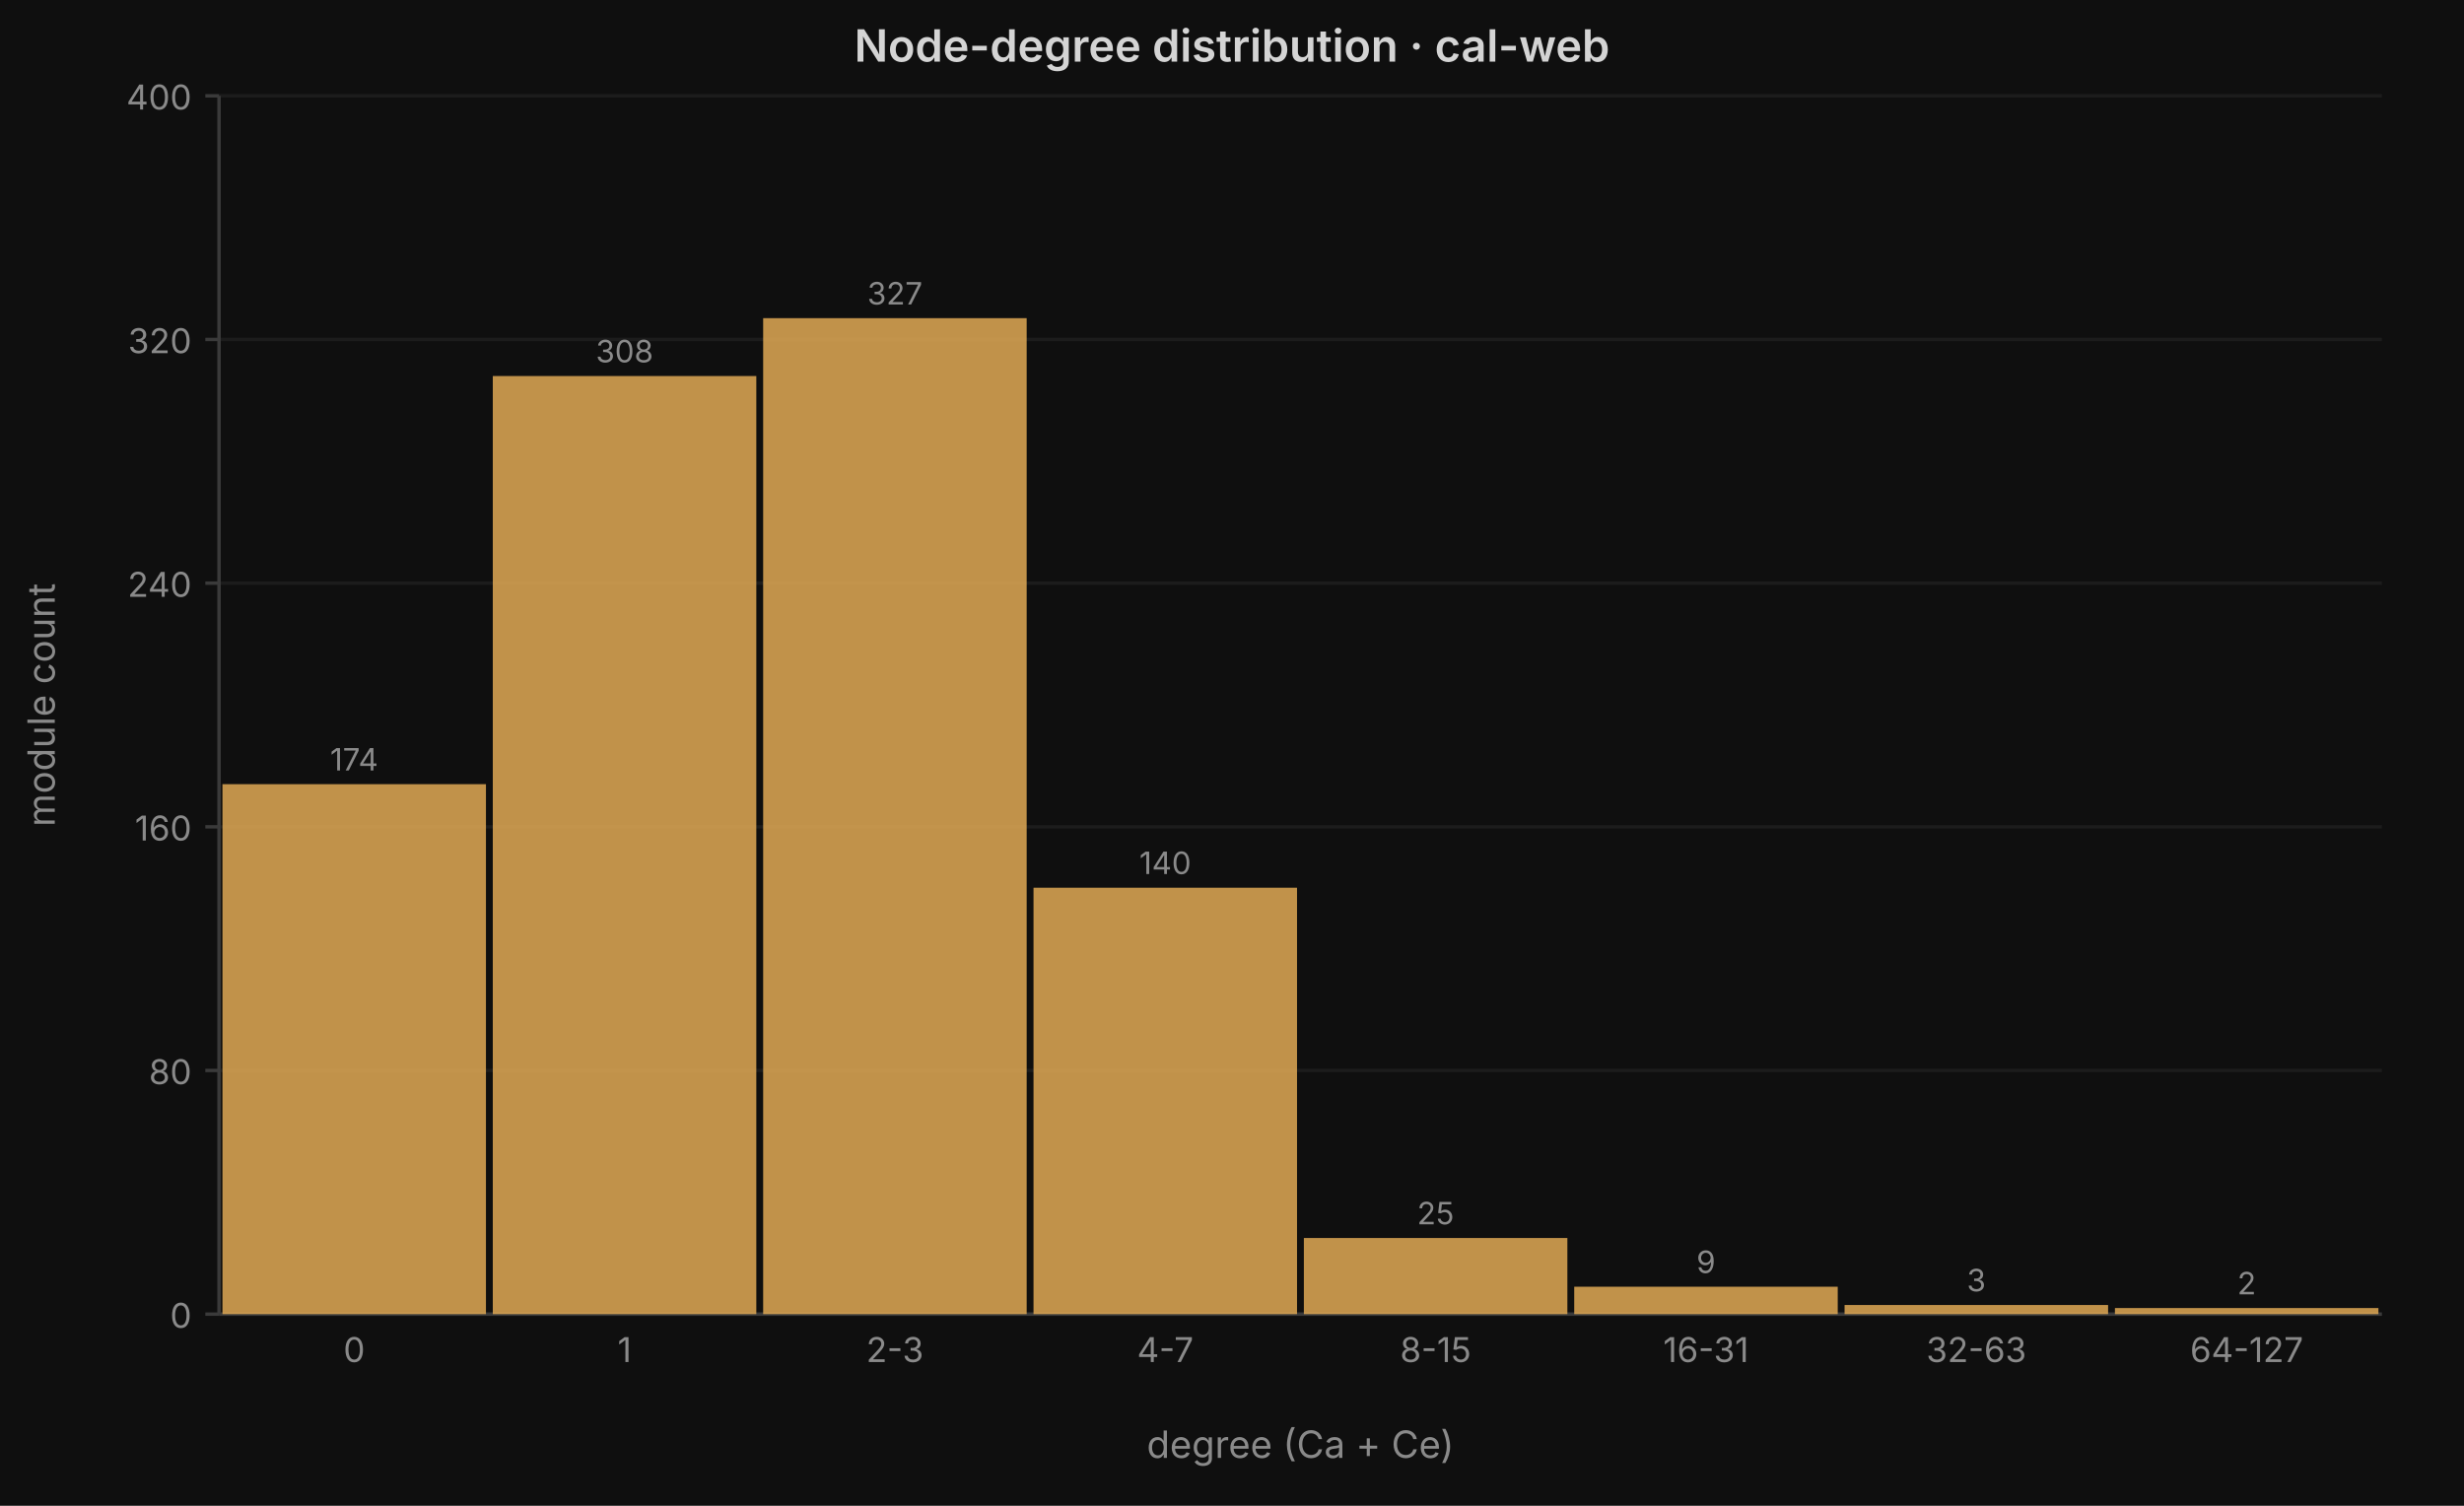
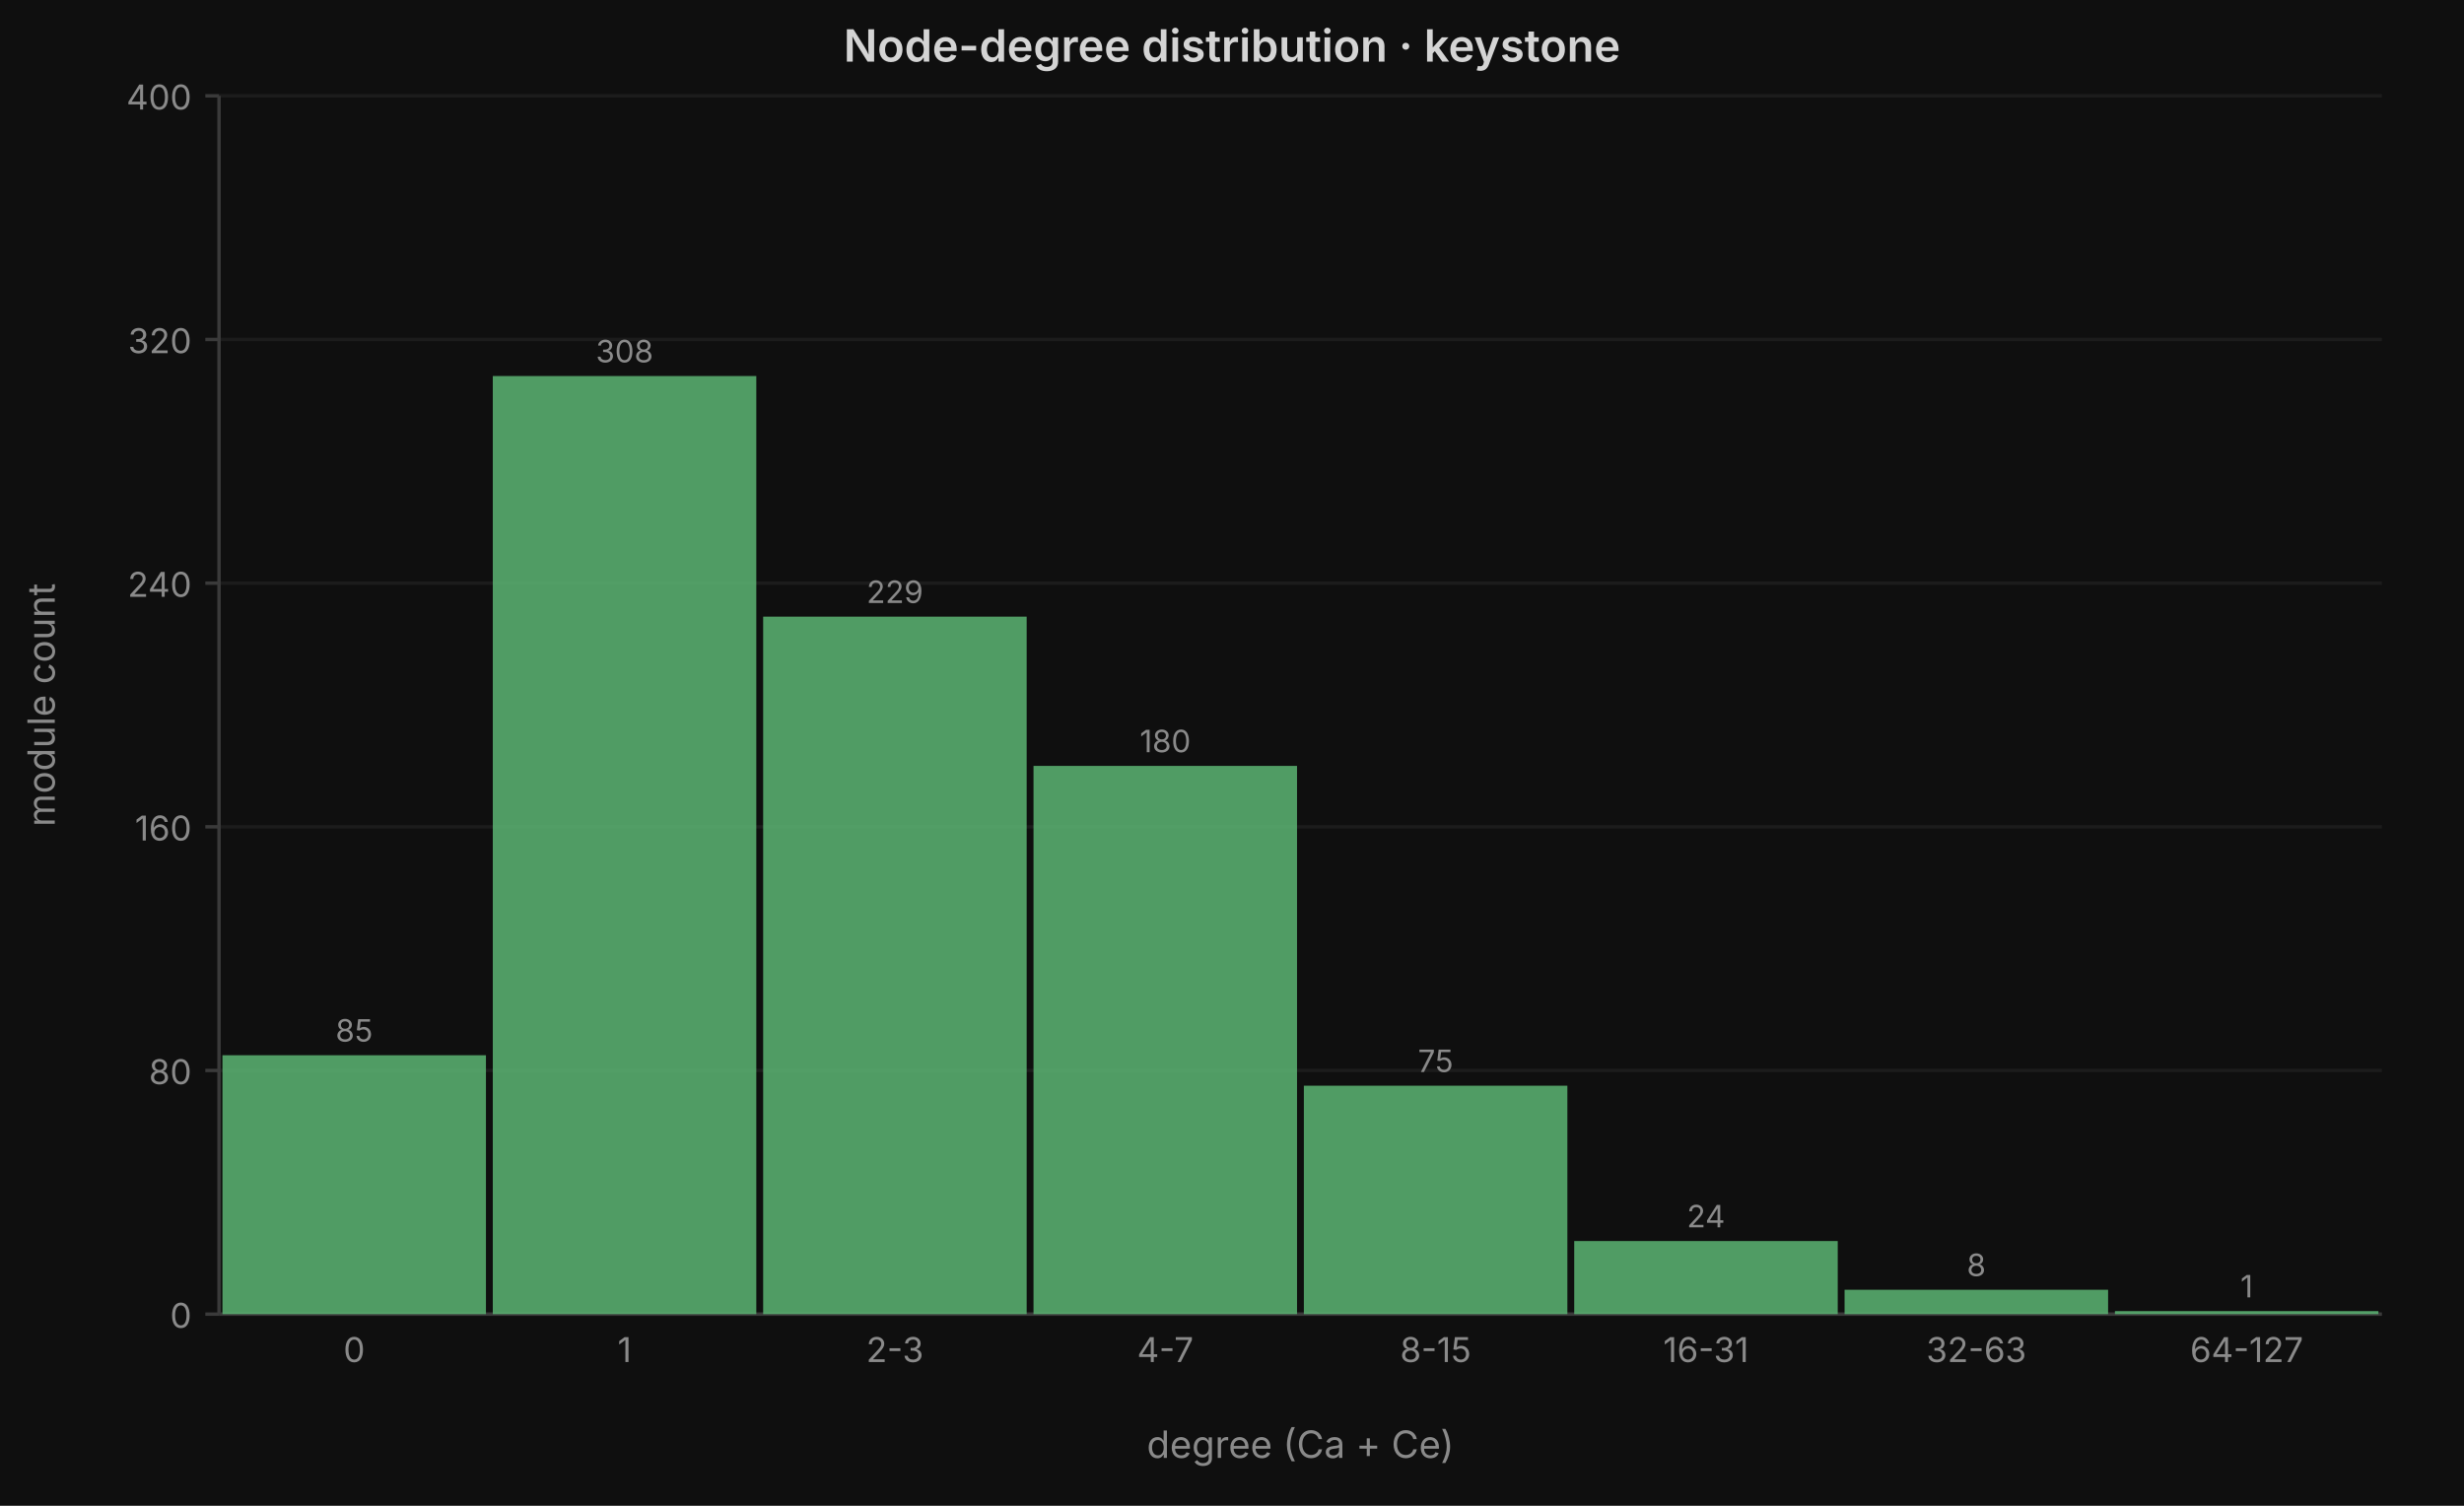
<svg xmlns="http://www.w3.org/2000/svg" viewBox="0 0 720 440" width="720" height="440" font-family="ui-sans-serif,system-ui,-apple-system,Segoe UI,sans-serif">
  <rect width="720" height="440" fill="#0f0f0f" />
-   <text x="360" y="18" fill="#d4d4d4" font-size="13" font-weight="600" text-anchor="middle">Node-degree distribution · cal-web</text>
+   <text x="360" y="18" fill="#d4d4d4" font-size="13" font-weight="600" text-anchor="middle">Node-degree distribution · keystone</text>
  <line x1="64" y1="384" x2="696" y2="384" stroke="#3a3a3a" stroke-width="1" />
  <line x1="64" y1="28" x2="64" y2="384" stroke="#3a3a3a" stroke-width="1" />
  <line x1="60" y1="384" x2="64" y2="384" stroke="#3a3a3a" />
  <text x="56" y="388" fill="#8a8a8a" font-size="10" text-anchor="end">0</text>
  <line x1="64" y1="384" x2="696" y2="384" stroke="#3a3a3a" stroke-opacity="0.3" />
  <line x1="60" y1="312.8" x2="64" y2="312.8" stroke="#3a3a3a" />
  <text x="56" y="316.8" fill="#8a8a8a" font-size="10" text-anchor="end">80</text>
  <line x1="64" y1="312.8" x2="696" y2="312.8" stroke="#3a3a3a" stroke-opacity="0.3" />
  <line x1="60" y1="241.6" x2="64" y2="241.6" stroke="#3a3a3a" />
  <text x="56" y="245.6" fill="#8a8a8a" font-size="10" text-anchor="end">160</text>
  <line x1="64" y1="241.6" x2="696" y2="241.6" stroke="#3a3a3a" stroke-opacity="0.3" />
  <line x1="60" y1="170.4" x2="64" y2="170.4" stroke="#3a3a3a" />
  <text x="56" y="174.4" fill="#8a8a8a" font-size="10" text-anchor="end">240</text>
  <line x1="64" y1="170.4" x2="696" y2="170.4" stroke="#3a3a3a" stroke-opacity="0.3" />
  <line x1="60" y1="99.2" x2="64" y2="99.2" stroke="#3a3a3a" />
  <text x="56" y="103.2" fill="#8a8a8a" font-size="10" text-anchor="end">320</text>
  <line x1="64" y1="99.2" x2="696" y2="99.2" stroke="#3a3a3a" stroke-opacity="0.3" />
  <line x1="60" y1="28" x2="64" y2="28" stroke="#3a3a3a" />
  <text x="56" y="32" fill="#8a8a8a" font-size="10" text-anchor="end">400</text>
  <line x1="64" y1="28" x2="696" y2="28" stroke="#3a3a3a" stroke-opacity="0.3" />
-   <rect x="65" y="229.14" width="77" height="154.86" fill="#e0a955" fill-opacity="0.85" />
-   <text x="103.5" y="225.14" fill="#8a8a8a" font-size="9" text-anchor="middle">174</text>
-   <rect x="144" y="109.88" width="77" height="274.12" fill="#e0a955" fill-opacity="0.85" />
+   <rect x="65" y="308.35" width="77" height="75.65" fill="#5cb573" fill-opacity="0.85" />
+   <text x="103.5" y="304.35" fill="#8a8a8a" font-size="9" text-anchor="middle">85</text>
+   <rect x="144" y="109.88" width="77" height="274.12" fill="#5cb573" fill-opacity="0.85" />
  <text x="182.5" y="105.88" fill="#8a8a8a" font-size="9" text-anchor="middle">308</text>
-   <rect x="223" y="92.97" width="77" height="291.03" fill="#e0a955" fill-opacity="0.85" />
-   <text x="261.5" y="88.97" fill="#8a8a8a" font-size="9" text-anchor="middle">327</text>
-   <rect x="302" y="259.4" width="77" height="124.6" fill="#e0a955" fill-opacity="0.85" />
-   <text x="340.5" y="255.4" fill="#8a8a8a" font-size="9" text-anchor="middle">140</text>
-   <rect x="381" y="361.75" width="77" height="22.25" fill="#e0a955" fill-opacity="0.85" />
-   <text x="419.5" y="357.75" fill="#8a8a8a" font-size="9" text-anchor="middle">25</text>
-   <rect x="460" y="375.99" width="77" height="8.01" fill="#e0a955" fill-opacity="0.85" />
-   <text x="498.5" y="371.99" fill="#8a8a8a" font-size="9" text-anchor="middle">9</text>
-   <rect x="539" y="381.33" width="77" height="2.67" fill="#e0a955" fill-opacity="0.85" />
-   <text x="577.5" y="377.33" fill="#8a8a8a" font-size="9" text-anchor="middle">3</text>
-   <rect x="618" y="382.22" width="77" height="1.78" fill="#e0a955" fill-opacity="0.85" />
-   <text x="656.5" y="378.22" fill="#8a8a8a" font-size="9" text-anchor="middle">2</text>
+   <rect x="223" y="180.19" width="77" height="203.81" fill="#5cb573" fill-opacity="0.85" />
+   <text x="261.5" y="176.19" fill="#8a8a8a" font-size="9" text-anchor="middle">229</text>
+   <rect x="302" y="223.8" width="77" height="160.2" fill="#5cb573" fill-opacity="0.85" />
+   <text x="340.5" y="219.8" fill="#8a8a8a" font-size="9" text-anchor="middle">180</text>
+   <rect x="381" y="317.25" width="77" height="66.75" fill="#5cb573" fill-opacity="0.85" />
+   <text x="419.5" y="313.25" fill="#8a8a8a" font-size="9" text-anchor="middle">75</text>
+   <rect x="460" y="362.64" width="77" height="21.36" fill="#5cb573" fill-opacity="0.85" />
+   <text x="498.5" y="358.64" fill="#8a8a8a" font-size="9" text-anchor="middle">24</text>
+   <rect x="539" y="376.88" width="77" height="7.12" fill="#5cb573" fill-opacity="0.85" />
+   <text x="577.5" y="372.88" fill="#8a8a8a" font-size="9" text-anchor="middle">8</text>
+   <rect x="618" y="383.11" width="77" height="0.89" fill="#5cb573" fill-opacity="0.85" />
+   <text x="656.5" y="379.11" fill="#8a8a8a" font-size="9" text-anchor="middle">1</text>
  <text x="103.5" y="398" fill="#8a8a8a" font-size="10" text-anchor="middle">0</text>
  <text x="182.5" y="398" fill="#8a8a8a" font-size="10" text-anchor="middle">1</text>
  <text x="261.5" y="398" fill="#8a8a8a" font-size="10" text-anchor="middle">2-3</text>
  <text x="340.5" y="398" fill="#8a8a8a" font-size="10" text-anchor="middle">4-7</text>
  <text x="419.5" y="398" fill="#8a8a8a" font-size="10" text-anchor="middle">8-15</text>
  <text x="498.5" y="398" fill="#8a8a8a" font-size="10" text-anchor="middle">16-31</text>
  <text x="577.5" y="398" fill="#8a8a8a" font-size="10" text-anchor="middle">32-63</text>
  <text x="656.5" y="398" fill="#8a8a8a" font-size="10" text-anchor="middle">64-127</text>
  <text x="380" y="426" fill="#8a8a8a" font-size="11" text-anchor="middle">degree (Ca + Ce)</text>
  <text x="-206" y="16" fill="#8a8a8a" font-size="11" text-anchor="middle" transform="rotate(-90)">module count</text>
</svg>
